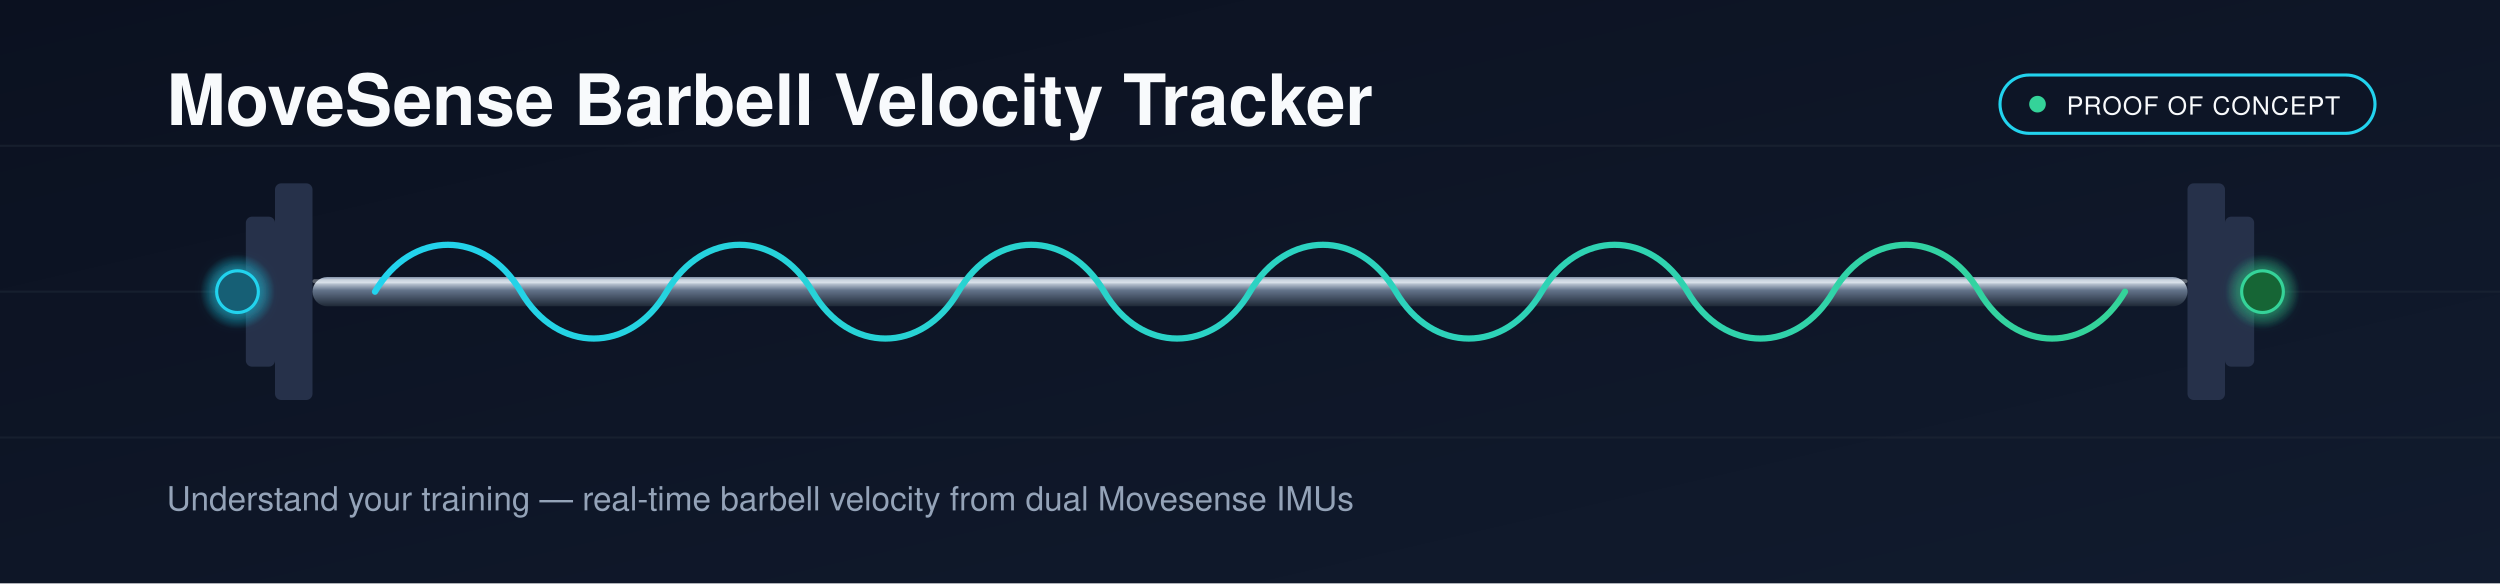
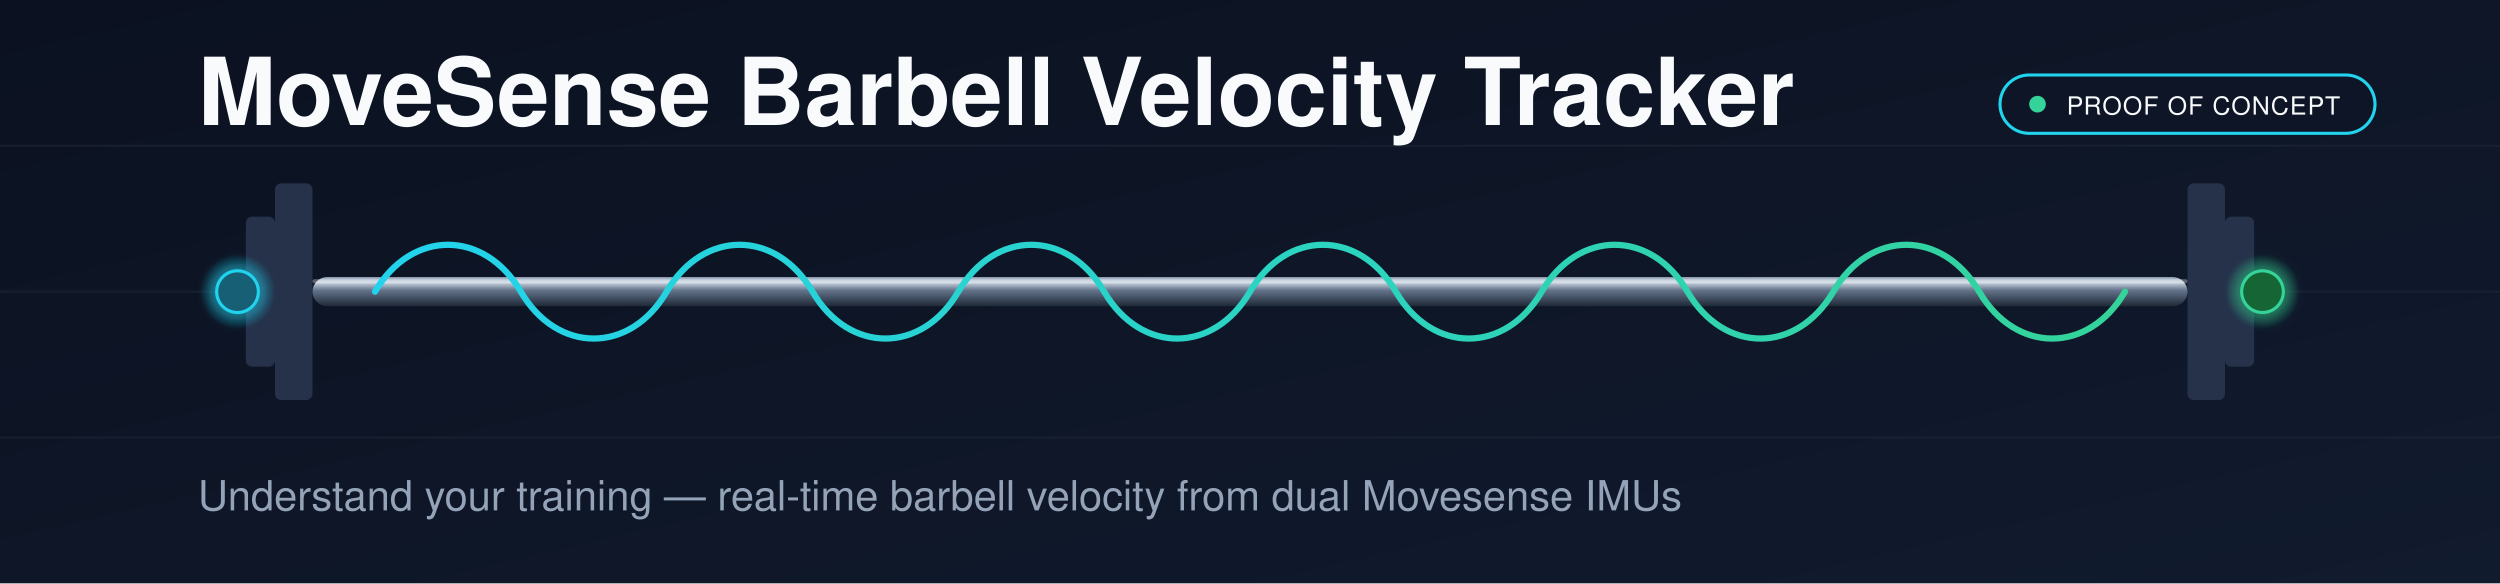
<svg xmlns="http://www.w3.org/2000/svg" viewBox="0 0 1200 280">
  <defs>
    <linearGradient id="bg" x1="0%" y1="0%" x2="100%" y2="100%">
      <stop offset="0%" stop-color="#0B1120" />
      <stop offset="100%" stop-color="#111B2E" />
    </linearGradient>
    <linearGradient id="accentLine" x1="0%" y1="0%" x2="100%" y2="0%">
      <stop offset="0%" stop-color="#22D3EE" />
      <stop offset="100%" stop-color="#34D399" />
    </linearGradient>
    <radialGradient id="pulse" cx="50%" cy="50%" r="50%">
      <stop offset="0%" stop-color="#22D3EE" stop-opacity="0.9" />
      <stop offset="100%" stop-color="#22D3EE" stop-opacity="0" />
    </radialGradient>
    <radialGradient id="pulseGreen" cx="50%" cy="50%" r="50%">
      <stop offset="0%" stop-color="#34D399" stop-opacity="0.9" />
      <stop offset="100%" stop-color="#34D399" stop-opacity="0" />
    </radialGradient>
    <linearGradient id="tube" x1="0%" y1="0%" x2="0%" y2="100%">
      <stop offset="0%" stop-color="#94A3B8" />
      <stop offset="18%" stop-color="#CBD5E1" />
      <stop offset="45%" stop-color="#64748B" />
      <stop offset="100%" stop-color="#1F2937" />
    </linearGradient>
    <filter id="glow" x="-50%" y="-50%" width="200%" height="200%">
      <feGaussianBlur stdDeviation="4" result="blur" />
      <feMerge>
        <feMergeNode in="blur" />
        <feMergeNode in="SourceGraphic" />
      </feMerge>
    </filter>
  </defs>
  <rect width="1200" height="280" fill="url(#bg)" />
  <g stroke="#1F2937" stroke-width="1" opacity="0.5">
    <line x1="0" y1="70" x2="1200" y2="70" />
    <line x1="0" y1="140" x2="1200" y2="140" />
    <line x1="0" y1="210" x2="1200" y2="210" />
  </g>
  <g transform="translate(160,140)">
    <rect x="-42" y="-36" width="14" height="72" rx="3" fill="#26314A" />
    <rect x="-28" y="-52" width="18" height="104" rx="3" fill="#26314A" />
    <rect x="890" y="-52" width="18" height="104" rx="3" fill="#26314A" />
    <rect x="908" y="-36" width="14" height="72" rx="3" fill="#26314A" />
    <rect x="-10" y="-7" width="900" height="14" rx="7" fill="url(#tube)" />
    <rect x="-10" y="-6" width="900" height="2" rx="1" fill="#F1F5F9" opacity="0.35" />
    <path d="M 20 0 C 37.5 -30 72.5 -30 90 0              C 107.5 30 142.5 30 160 0              C 177.5 -30 212.5 -30 230 0              C 247.5 30 282.5 30 300 0              C 317.5 -30 352.5 -30 370 0              C 387.5 30 422.5 30 440 0              C 457.5 -30 492.5 -30 510 0              C 527.5 30 562.5 30 580 0              C 597.5 -30 632.5 -30 650 0              C 667.5 30 702.5 30 720 0              C 737.5 -30 772.5 -30 790 0              C 807.5 30 842.5 30 860 0" fill="none" stroke="url(#accentLine)" stroke-width="3" stroke-linecap="round" />
    <circle cx="-46" cy="0" r="18" fill="url(#pulse)" />
    <circle cx="-46" cy="0" r="10" fill="#155E75" stroke="#22D3EE" stroke-width="1.5" filter="url(#glow)" />
    <circle cx="926" cy="0" r="18" fill="url(#pulseGreen)" />
    <circle cx="926" cy="0" r="10" fill="#166534" stroke="#34D399" stroke-width="1.5" filter="url(#glow)" />
  </g>
  <g font-family="Helvetica, Arial, sans-serif">
-     <text x="80" y="60" font-size="34" font-weight="700" fill="#F8FAFC">MoveSense Barbell Velocity Tracker</text>
-     <text x="80" y="245" font-size="16" fill="#94A3B8">Understand your training — real-time barbell velocity from dual Movesense IMUs</text>
+     <text x="95" y="60" font-size="45" font-weight="700" fill="#F8FAFC">MoveSense Barbell Velocity Tracker</text>
+     <text x="95" y="245" font-size="20" fill="#94A3B8">Understand your training — real-time barbell velocity from dual Movesense IMUs</text>
  </g>
  <g transform="translate(960,36)">
    <rect x="0" y="0" width="180" height="28" rx="14" fill="#0D1526" stroke="#22D3EE" stroke-width="1.5" />
    <circle cx="18" cy="14" r="4" fill="#34D399" />
    <text x="32" y="19" font-family="Helvetica, Arial, sans-serif" font-size="12" letter-spacing="0.5" fill="#F8FAFC">PROOF OF CONCEPT</text>
  </g>
</svg>
